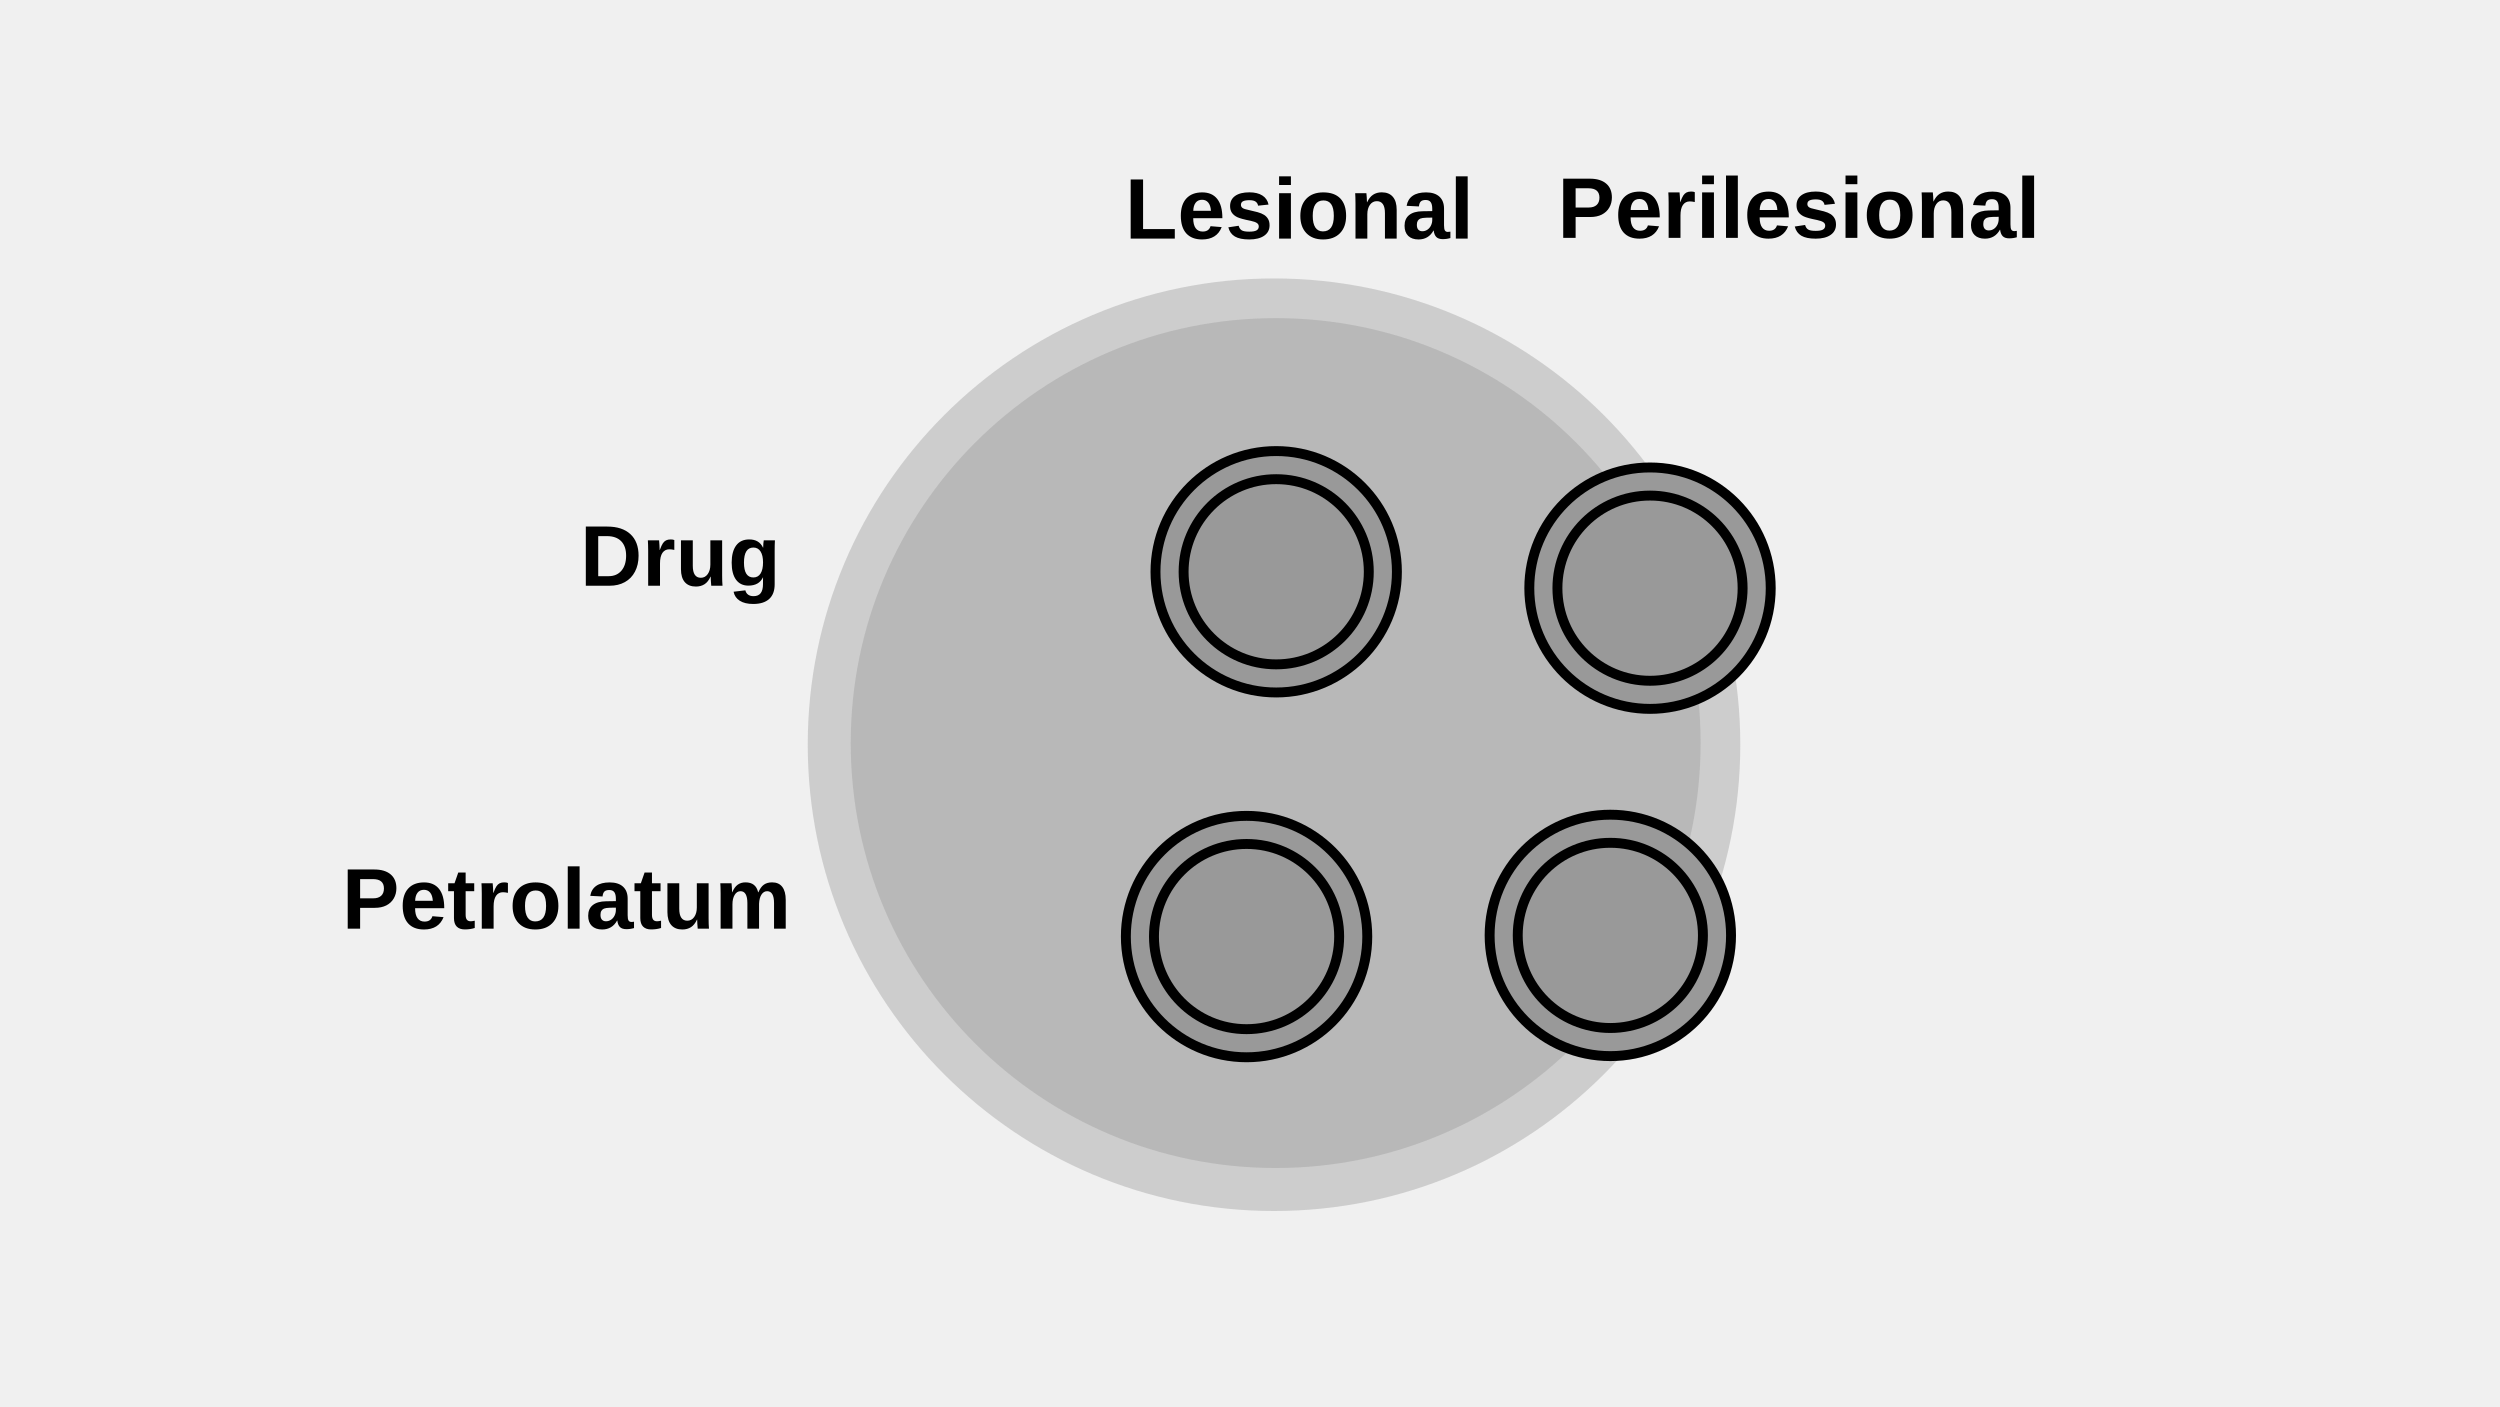
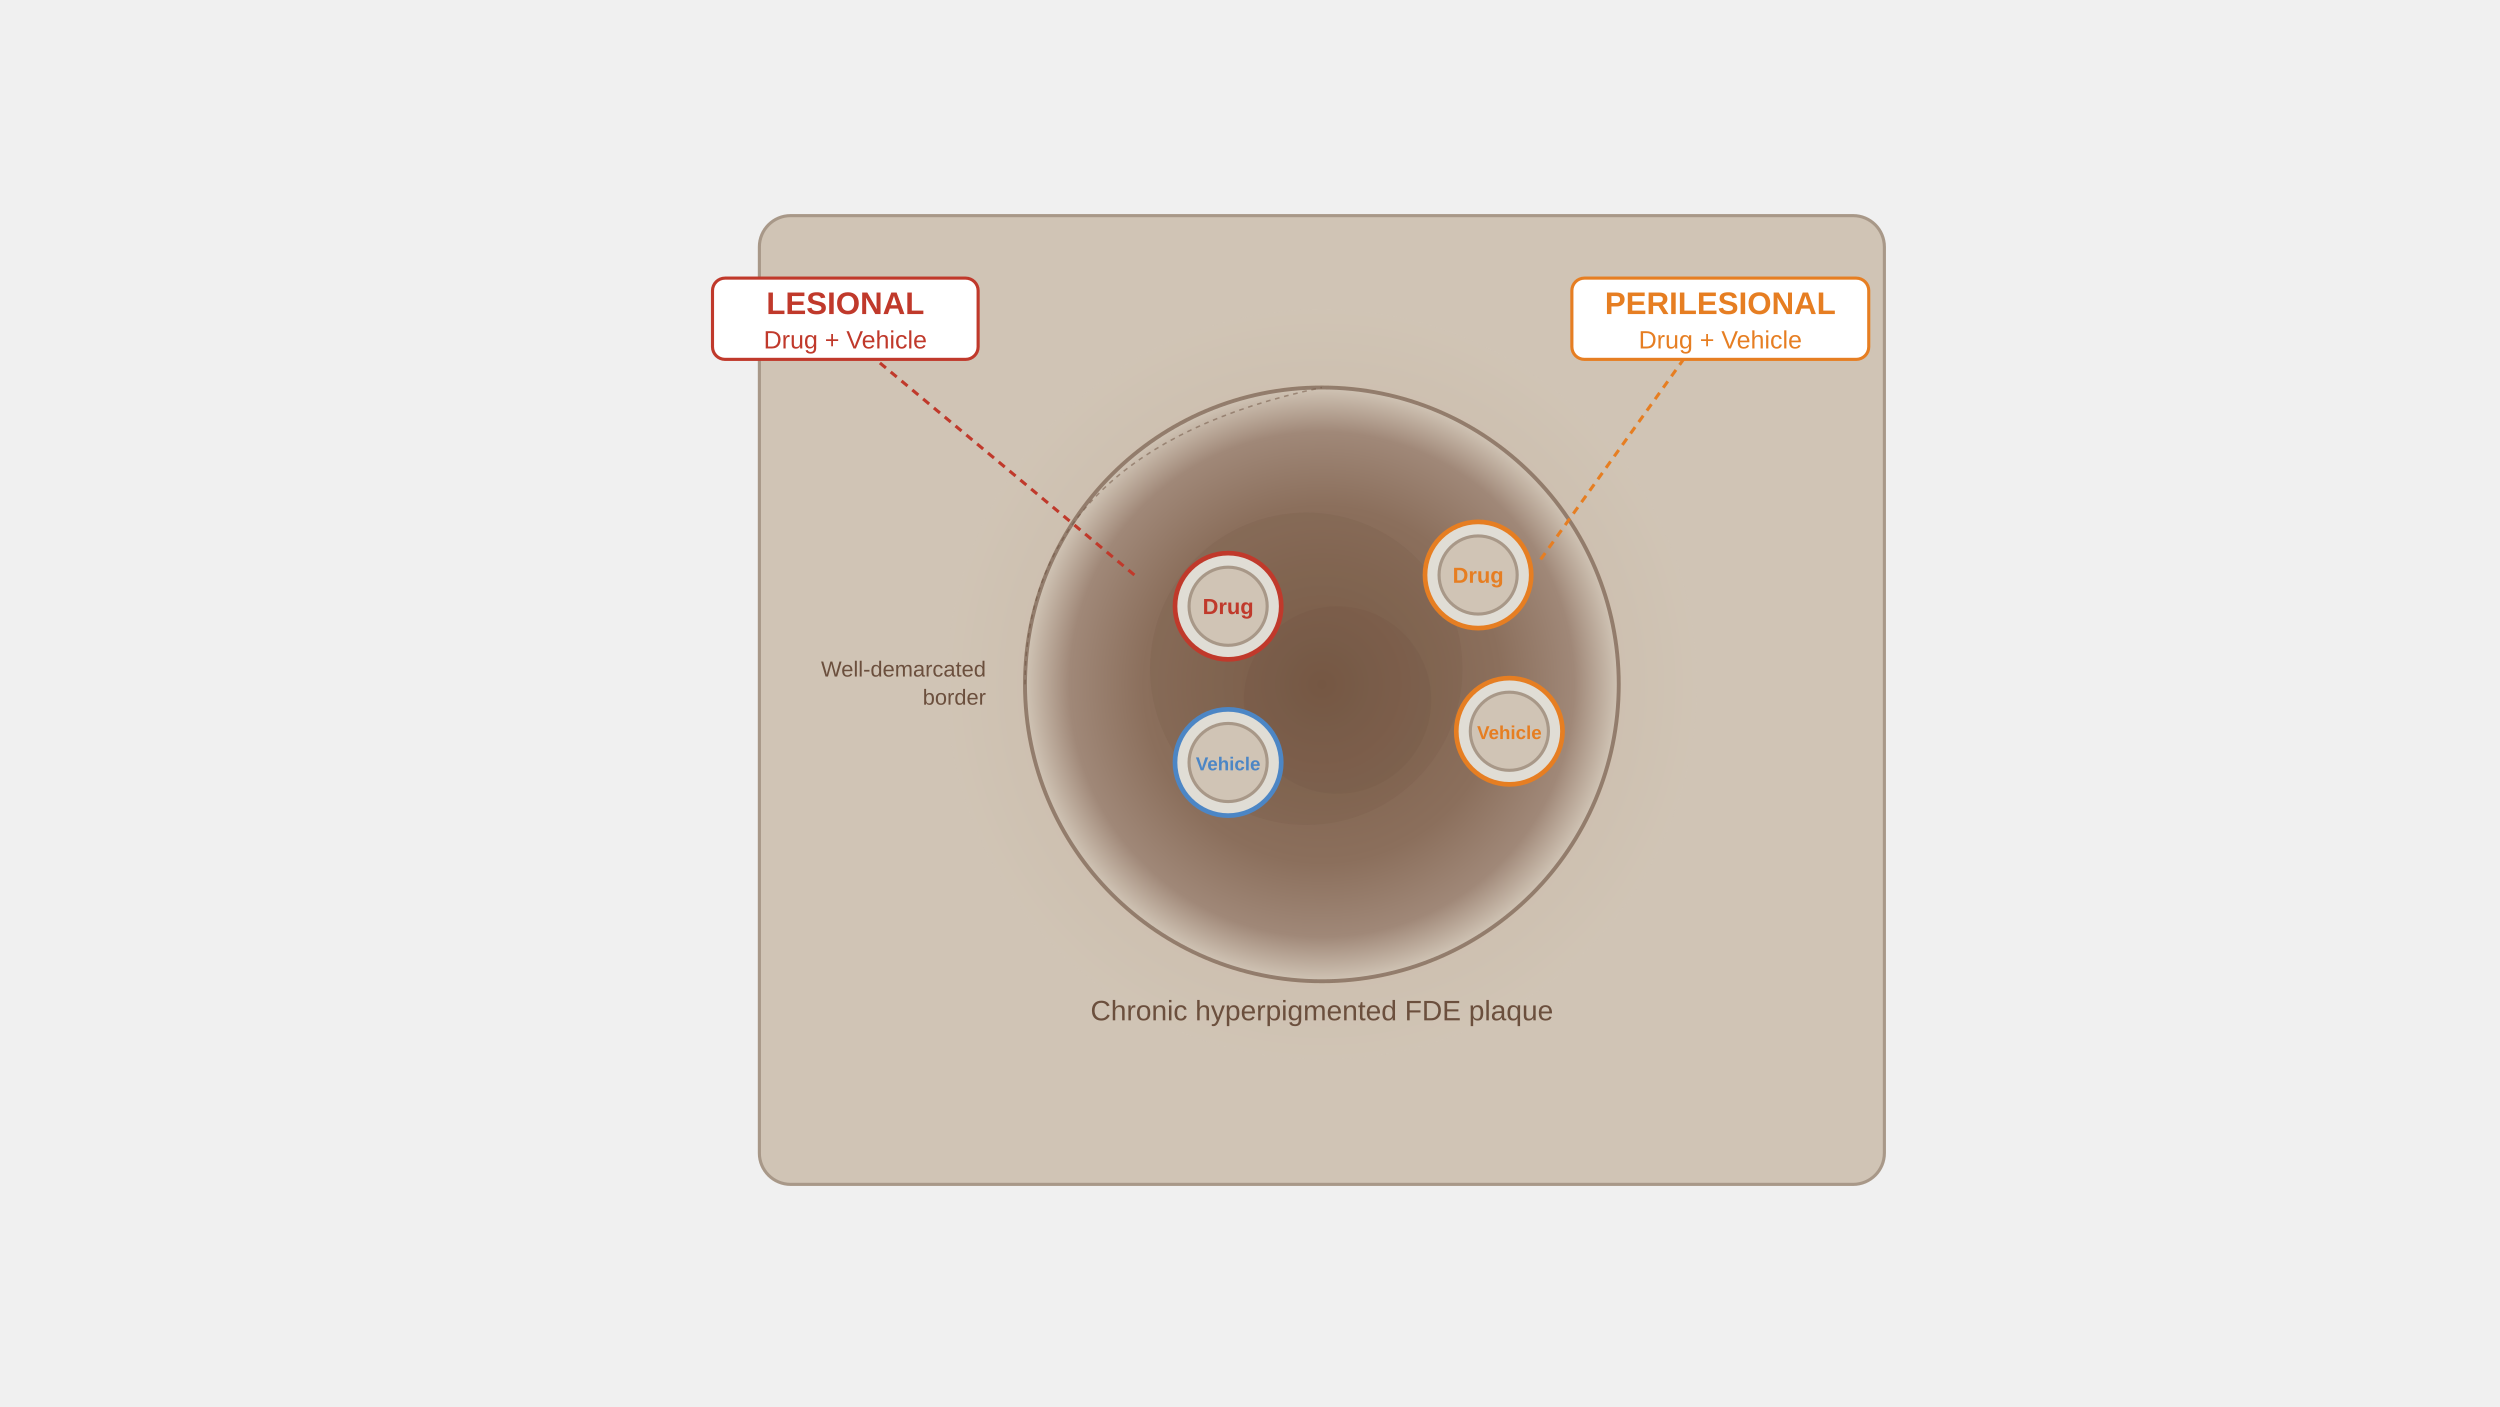
- <svg xmlns="http://www.w3.org/2000/svg" id="Layer_3" version="1.1" viewBox="0 0 1600 900" width="1600" height="900">
-   <defs id="defs1">
+ <svg xmlns="http://www.w3.org/2000/svg" version="1.1" viewBox="0 0 1600 900" width="1600" height="900" id="svg56">
+   <defs id="defs12">
    <style id="style1">
-       .st0 {
-         opacity: .4;
-       }
- 
-       .st0, .st1 {
-         fill: #999;
-       }
- 
-       .st2 {
-         font-family: Arial-BoldMT, Arial;
-         font-size: 26px;
-         font-weight: 700;
-       }
- 
-       .st1 {
-         stroke: #000;
-         stroke-miterlimit: 10;
-         stroke-width: 3px;
-       }
+       .label-lg { font-family: Arial-BoldMT, Arial; font-weight: 700; font-size: 24px; fill: #212529; }
+       .label-md { font-family: Arial-BoldMT, Arial; font-weight: 700; font-size: 22px; fill: #212529; }
+       .label-sm { font-family: ArialMT, Arial; font-size: 20px; fill: #555; }
+       .leader { fill: none; stroke: #bbb; stroke-width: 1.5; stroke-dasharray: 5 4; }
    </style>
+     <symbol id="finn-dv" viewBox="0 0 66 130">
+       <circle cx="33" cy="33" r="30" fill="#e0ddd5" stroke="#999" stroke-width="2.5" id="circle1" />
+       <circle cx="33" cy="33" r="22" fill="#d0c4b5" stroke="#a89888" stroke-width="2" id="circle2" />
+       <circle cx="33" cy="33" r="8" fill="#c0392b" opacity="0.25" id="circle3" />
+       <text x="33" y="38" text-anchor="middle" style="font-family: Arial-BoldMT, Arial; font-weight:700; font-size:13px; fill:#c0392b;" id="text3">Drug</text>
+       <circle cx="33" cy="97" r="30" fill="#e0ddd5" stroke="#999" stroke-width="2.5" id="circle4" />
+       <circle cx="33" cy="97" r="22" fill="#d0c4b5" stroke="#a89888" stroke-width="2" id="circle5" />
+       <circle cx="33" cy="97" r="8" fill="#f5f0e8" opacity="0.5" id="circle6" />
+       <text x="33" y="102" text-anchor="middle" style="font-family: Arial-BoldMT, Arial; font-weight:700; font-size:11px; fill:#8b7a6a;" id="text6">Vehicle</text>
+     </symbol>
+     <radialGradient id="fde-lesion" cx="500" cy="380" r="190" fx="500" fy="380" gradientUnits="userSpaceOnUse" gradientTransform="translate(346,58)">
+       <stop offset="0%" stop-color="#7a5c47" id="stop6" />
+       <stop offset="60%" stop-color="#8b6f5c" id="stop7" />
+       <stop offset="85%" stop-color="#a08878" id="stop8" />
+       <stop offset="100%" stop-color="#d0c4b5" id="stop9" />
+     </radialGradient>
+     <radialGradient id="fde-peri" cx="500" cy="380" r="240" fx="500" fy="380" gradientUnits="userSpaceOnUse" gradientTransform="translate(346,58)">
+       <stop offset="0%" stop-color="#b8a494" id="stop10" />
+       <stop offset="70%" stop-color="#c8b8a8" id="stop11" />
+       <stop offset="100%" stop-color="#d0c4b5" id="stop12" />
+     </radialGradient>
  </defs>
-   <g id="g11" transform="matrix(2.116451,0,0,2.116451,-630.1669,-336.0915)">
-     <circle class="st0" cx="683" cy="384" r="141" id="circle1" />
-     <text class="st2" transform="translate(637.92,230.96)" id="text1">
-       <tspan x="0" y="0" id="tspan1">Lesional</tspan>
-     </text>
-     <text class="st2" transform="translate(768.72,230.72)" id="text2">
-       <tspan x="0" y="0" id="tspan2">Perilesional</tspan>
-     </text>
-     <circle class="st0" cx="683.5" cy="383.5" r="128.5" id="circle2" />
-     <circle class="st1" cx="674.7" cy="442.01" r="36.5" id="circle3" />
-     <circle class="st1" cx="674.7" cy="442.01" r="28" id="circle4" />
-     <circle class="st1" cx="683.66" cy="331.7" r="36.5" id="circle5" />
-     <circle class="st1" cx="683.66" cy="331.7" r="28" id="circle6" />
-     <circle class="st1" cx="784.7" cy="441.66" r="36.5" id="circle7" />
-     <circle class="st1" cx="784.7" cy="441.66" r="28" id="circle8" />
-     <circle class="st1" cx="796.7" cy="336.66" r="36.5" id="circle9" />
-     <circle class="st1" cx="796.7" cy="336.66" r="28" id="circle10" />
-     <text class="st2" transform="translate(473.16,335.92)" id="text10">
-       <tspan x="0" y="0" id="tspan10">Drug</tspan>
-     </text>
-     <text class="st2" transform="translate(401.16,439.62)" id="text11">
-       <tspan x="0" y="0" id="tspan11">Petrolatum</tspan>
-     </text>
-   </g>
+   <rect x="486" y="138" width="720" height="620" rx="20" fill="#d0c4b5" stroke="#a89888" stroke-width="2" id="rect12" />
+   <circle cx="846" cy="438" r="240" fill="url(#fde-peri)" opacity="0.5" id="circle12" style="fill:url(#fde-peri)" />
+   <circle cx="846" cy="438" r="190" fill="url(#fde-lesion)" id="circle13" style="fill:url(#fde-lesion)" />
+   <circle cx="846" cy="438" r="190" fill="none" stroke="#6b4f3d" stroke-width="2.5" opacity="0.6" id="circle14" />
+   <circle cx="836" cy="428" r="100" fill="#6b4f3d" opacity="0.15" id="circle15" />
+   <circle cx="856" cy="448" r="60" fill="#5a4030" opacity="0.1" id="circle16" />
+   <circle cx="786" cy="388" r="34" fill="#e0ddd5" stroke="#c0392b" stroke-width="3" id="circle17" />
+   <circle cx="786" cy="388" r="25" fill="#d0c4b5" stroke="#a89888" stroke-width="2" id="circle18" />
+   <text x="786" y="393" text-anchor="middle" style="font-weight:700;font-size:14px;font-family:Arial-BoldMT, Arial;fill:#c0392b" id="text18">Drug</text>
+   <circle cx="786" cy="488" r="34" fill="#e0ddd5" stroke="#4c86c5" stroke-width="3" id="circle19" />
+   <circle cx="786" cy="488" r="25" fill="#d0c4b5" stroke="#a89888" stroke-width="2" id="circle20" />
+   <text x="786" y="493" text-anchor="middle" style="font-weight:700;font-size:12px;font-family:Arial-BoldMT, Arial;fill:#4c86c5" id="text20">Vehicle</text>
+   <line x1="726" y1="368" x2="546" y2="218" stroke="#c0392b" stroke-width="2" stroke-dasharray="5, 4" id="line20" />
+   <rect x="456" y="178" width="170" height="52" rx="8" fill="#ffffff" stroke="#c0392b" stroke-width="2" id="rect20" />
+   <text x="541" y="201" text-anchor="middle" style="font-weight:700;font-size:20px;font-family:Arial-BoldMT, Arial;fill:#c0392b" id="text21">LESIONAL</text>
+   <text x="541" y="223" text-anchor="middle" style="font-size:16px;font-family:ArialMT, Arial;fill:#c0392b" id="text22">Drug + Vehicle</text>
+   <circle cx="946" cy="368" r="34" fill="#e0ddd5" stroke="#e67e22" stroke-width="3" id="circle22" />
+   <circle cx="946" cy="368" r="25" fill="#d0c4b5" stroke="#a89888" stroke-width="2" id="circle23" />
+   <text x="946" y="373" text-anchor="middle" style="font-weight:700;font-size:14px;font-family:Arial-BoldMT, Arial;fill:#e67e22" id="text23">Drug</text>
+   <circle cx="966" cy="468" r="34" fill="#e0ddd5" stroke="#e67e22" stroke-width="3" id="circle24" />
+   <circle cx="966" cy="468" r="25" fill="#d0c4b5" stroke="#a89888" stroke-width="2" id="circle25" />
+   <text x="966" y="473" text-anchor="middle" style="font-weight:700;font-size:12px;font-family:Arial-BoldMT, Arial;fill:#e67e22" id="text25">Vehicle</text>
+   <line x1="986" y1="358" x2="1086" y2="218" stroke="#e67e22" stroke-width="2" stroke-dasharray="5, 4" id="line25" />
+   <rect x="1006" y="178" width="190" height="52" rx="8" fill="#ffffff" stroke="#e67e22" stroke-width="2" id="rect25" />
+   <text x="1101" y="201" text-anchor="middle" style="font-weight:700;font-size:20px;font-family:Arial-BoldMT, Arial;fill:#e67e22" id="text26">PERILESIONAL</text>
+   <text x="1101" y="223" text-anchor="middle" style="font-size:16px;font-family:ArialMT, Arial;fill:#e67e22" id="text27">Drug + Vehicle</text>
+   <text x="846" y="653" text-anchor="middle" style="font-size:18px;font-family:ArialMT, Arial;fill:#6b4f3d" id="text28">Chronic hyperpigmented FDE plaque</text>
+   <path d="M 656,438 Q 656,288 846,248" fill="none" stroke="#6b4f3d" stroke-width="1" stroke-dasharray="3, 3" opacity="0.5" id="path28" />
+   <text x="631" y="433" text-anchor="end" style="font-size:14px;font-family:ArialMT, Arial;fill:#6b4f3d" id="text29">Well-demarcated</text>
+   <text x="631" y="451" text-anchor="end" style="font-size:14px;font-family:ArialMT, Arial;fill:#6b4f3d" id="text30">border</text>
</svg>
